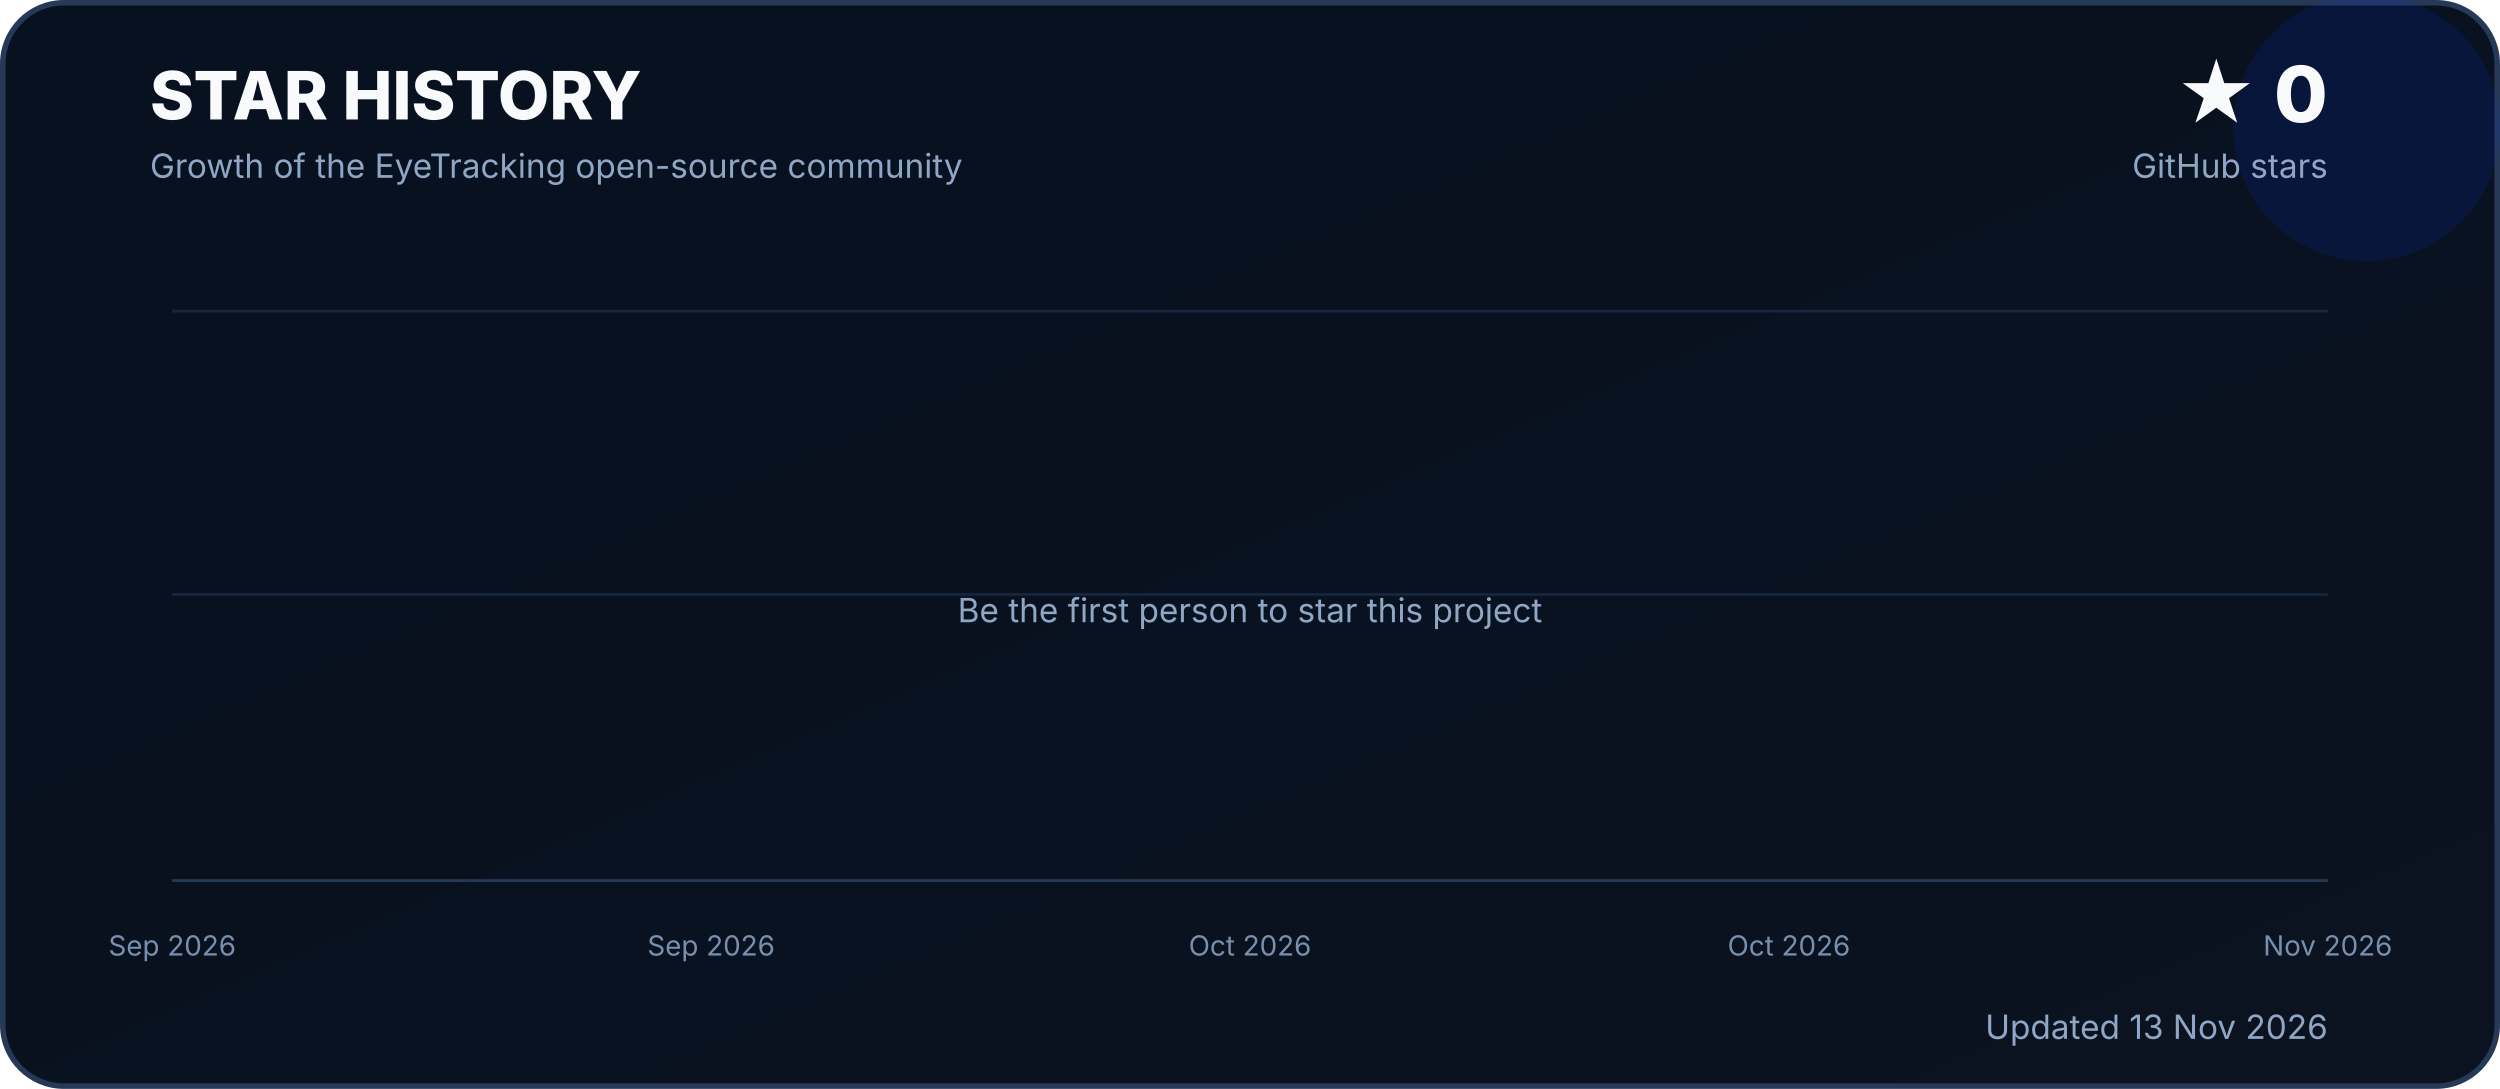
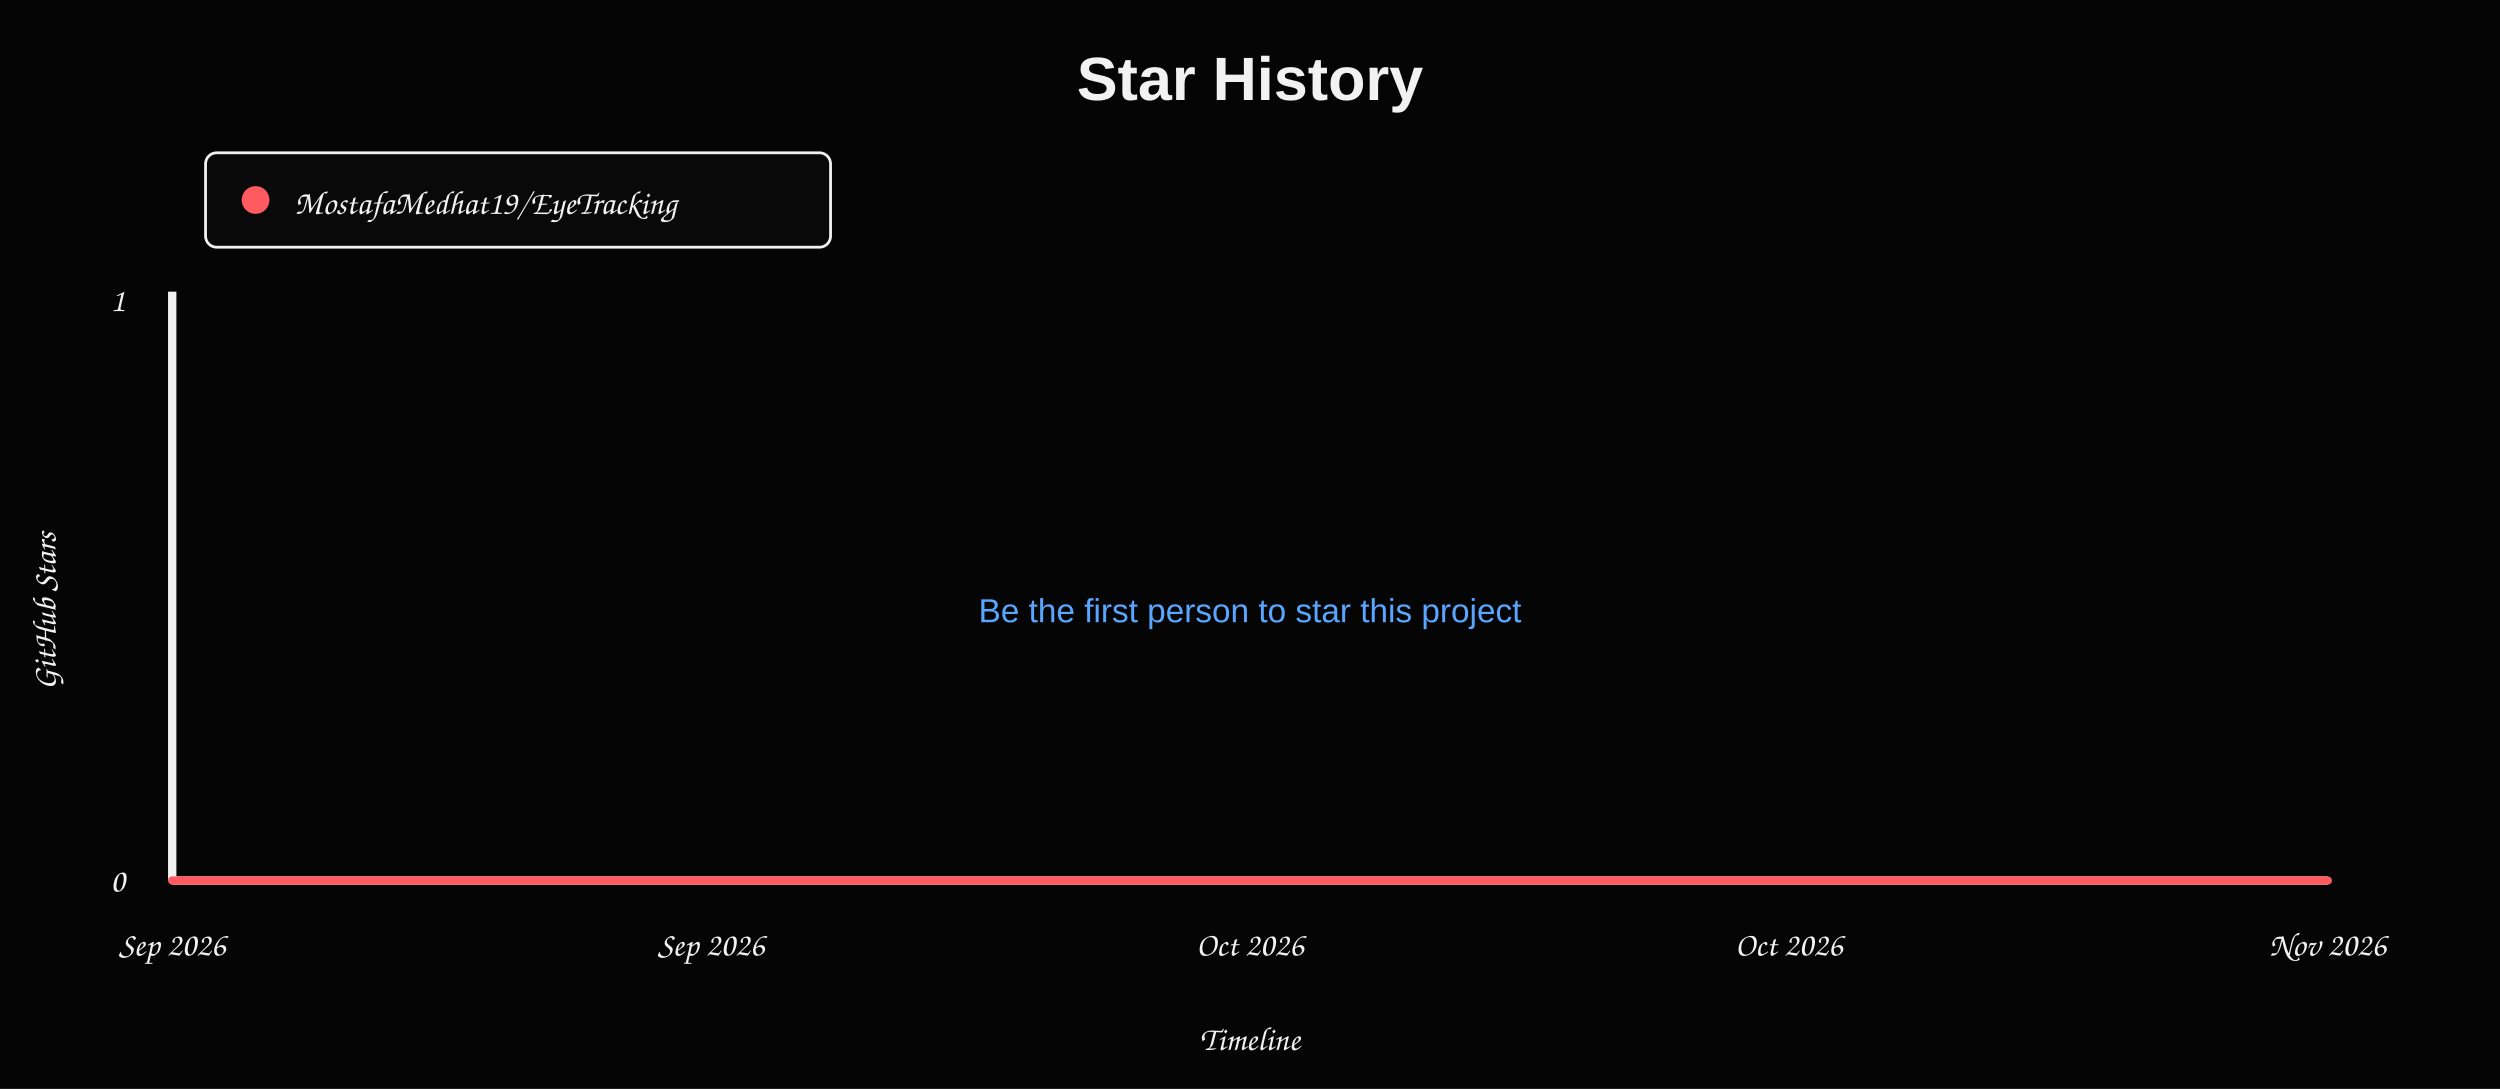
<svg xmlns="http://www.w3.org/2000/svg" width="900" height="392" viewBox="0 0 900 392" role="img" aria-labelledby="title desc">
  <defs>
-     <linearGradient id="bg" x1="0" y1="0" x2="1" y2="1">
-       <stop stop-color="#07111F" />
-       <stop offset="1" stop-color="#0B1220" />
-     </linearGradient>
-     <linearGradient id="blue" x1="0" y1="0" x2="1" y2="0">
-       <stop stop-color="#0032F1" />
-       <stop offset="1" stop-color="#22D3EE" />
-     </linearGradient>
-     <filter id="glow">
-       <feGaussianBlur stdDeviation="4" result="b" />
-       <feMerge>
-         <feMergeNode in="b" />
-         <feMergeNode in="SourceGraphic" />
-       </feMerge>
-     </filter>
-     <style>text{font-family:Inter,Segoe UI,Arial,sans-serif;fill:#F8FAFC}.heading{font-size:24px;font-weight:800}.sub{font-size:12px;fill:#8FA7C5}.axis{font-size:10px;fill:#7890AE}</style>
+     <style>text{font-family:Segoe UI,Arial,sans-serif;fill:#f2f2f2}.heading{font-size:17px;font-weight:600;fill:#2f81f7}.sub{font-size:12px;fill:#58a6ff}.axis{font:12px 'Segoe Print','Comic Sans MS',cursive;fill:#f2f2f2}</style>
  </defs>
-   <rect x="1" y="1" width="898" height="390" rx="22" fill="url(#bg)" stroke="#263957" stroke-width="2" />
-   <circle cx="852" cy="46" r="48" fill="#0032F1" opacity=".13" />
-   <text x="54" y="43" class="heading">STAR HISTORY</text>
-   <text x="54" y="64" class="sub">Growth of the EyeTracking open-source community</text>
-   <text x="838" y="44" text-anchor="end" font-size="28" font-weight="800">★ 0</text>
-   <text x="838" y="64" text-anchor="end" class="sub">GitHub stars</text>
-   <line x1="62" y1="317" x2="838" y2="317" stroke="#263957" />
-   <line x1="62" y1="214" x2="838" y2="214" stroke="#17263C" />
-   <line x1="62" y1="112" x2="838" y2="112" stroke="#17263C" />
-   <polygon points="62,317 62.0,317.0 838.0,317.0 838,317" fill="#0032F1" opacity=".14" />
-   <polyline points="62.0,317.0 838.0,317.0" fill="none" stroke="url(#blue)" stroke-width="4" stroke-linecap="round" stroke-linejoin="round" filter="url(#glow)" />
+   <rect width="900" height="392" fill="#050505" />
+   <text x="450" y="36" text-anchor="middle" font-family="Segoe Print,Comic Sans MS,cursive" font-size="22" font-weight="700">Star History</text>
+   <rect x="74" y="55" width="225" height="34" rx="4" fill="#090909" stroke="#f2f2f2" />
+   <circle cx="92" cy="72" r="5" fill="#ff5a5f" />
+   <text x="106" y="77" class="axis">MostafaMedhat19/EyeTracking</text>
+   <line x1="62" y1="317" x2="838" y2="317" stroke="#f2f2f2" stroke-width="3" />
+   <line x1="62" y1="105" x2="62" y2="317" stroke="#f2f2f2" stroke-width="3" />
+   <polyline points="62.0,317.0 838.0,317.0" fill="none" stroke="#ff5a5f" stroke-width="3" stroke-linecap="round" stroke-linejoin="round" />
  <text x="450" y="224" text-anchor="middle" class="sub">Be the first person to star this project</text>
  <text x="62.0" y="344" text-anchor="middle" class="axis">Sep 2026</text>
  <text x="256.0" y="344" text-anchor="middle" class="axis">Sep 2026</text>
  <text x="450.0" y="344" text-anchor="middle" class="axis">Oct 2026</text>
  <text x="644.0" y="344" text-anchor="middle" class="axis">Oct 2026</text>
  <text x="838.0" y="344" text-anchor="middle" class="axis">Nov 2026</text>
-   <text x="838" y="374" text-anchor="end" class="sub">Updated 13 Nov 2026</text>
+   <text x="45" y="321" text-anchor="end" class="axis">0</text>
+   <text x="45" y="112" text-anchor="end" class="axis">1</text>
+   <text x="20" y="220" transform="rotate(-90 20 220)" text-anchor="middle" class="axis">GitHub Stars</text>
+   <text x="450" y="378" text-anchor="middle" class="axis">Timeline</text>
</svg>
